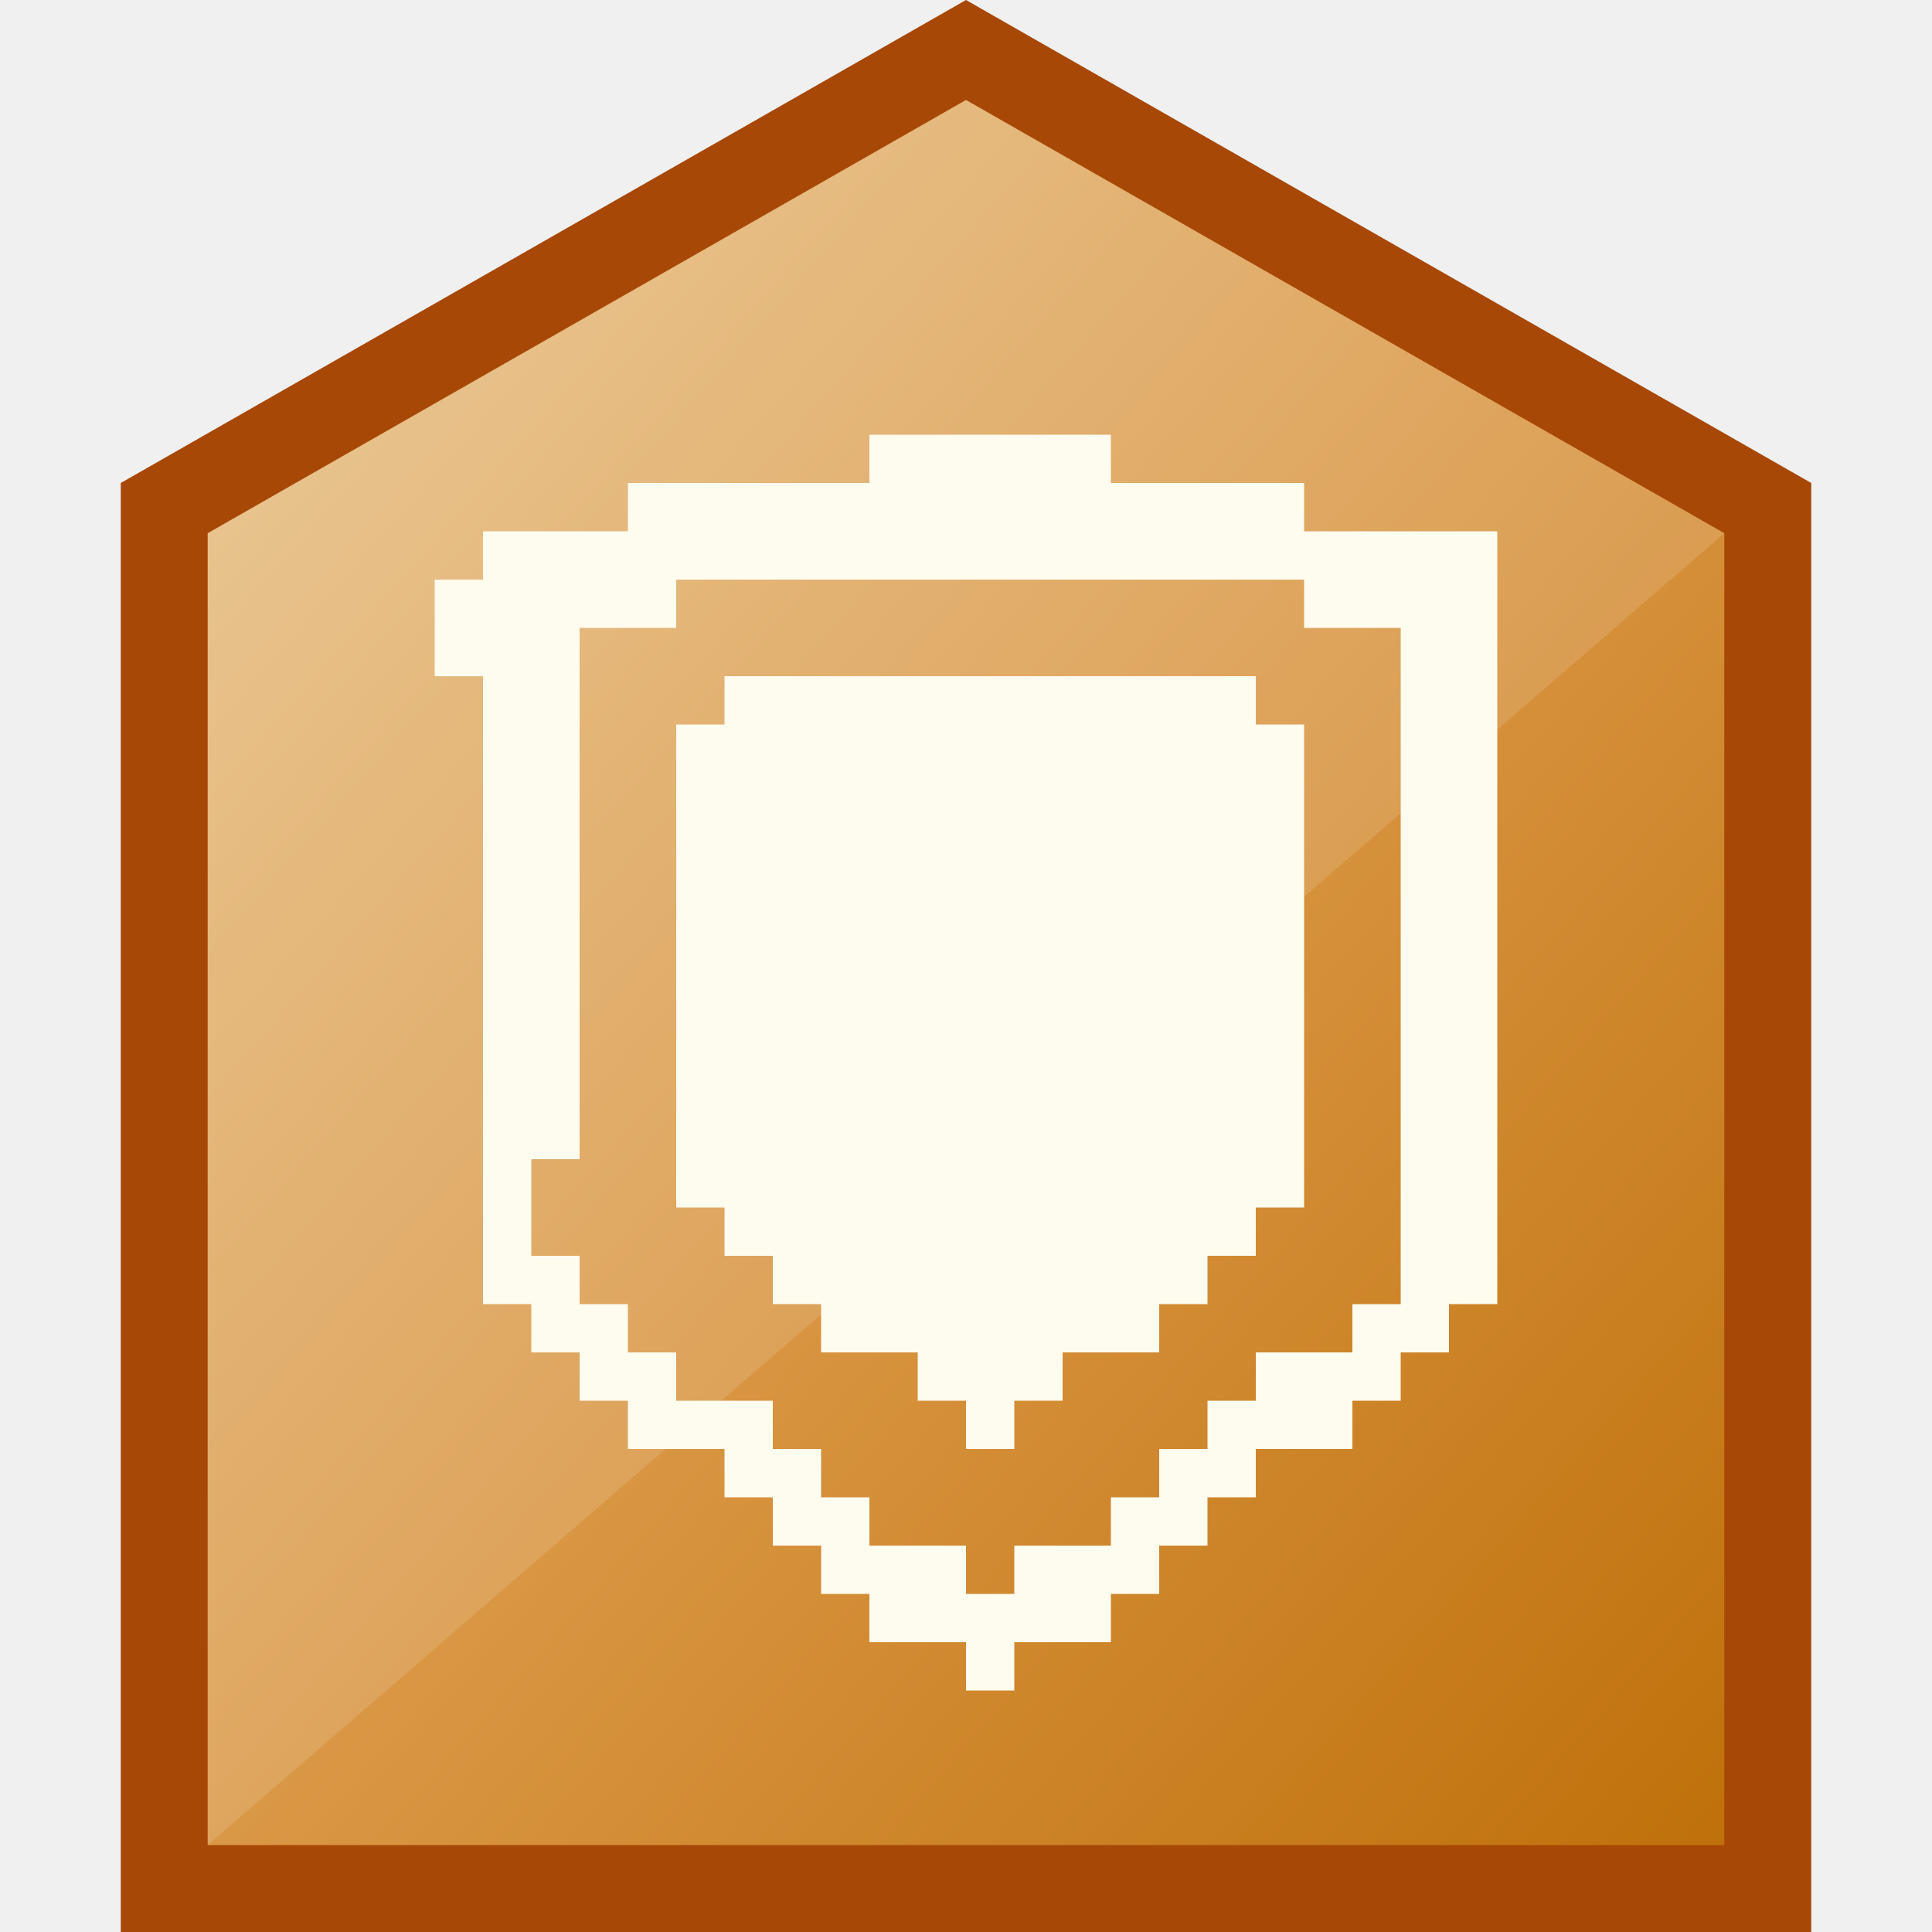
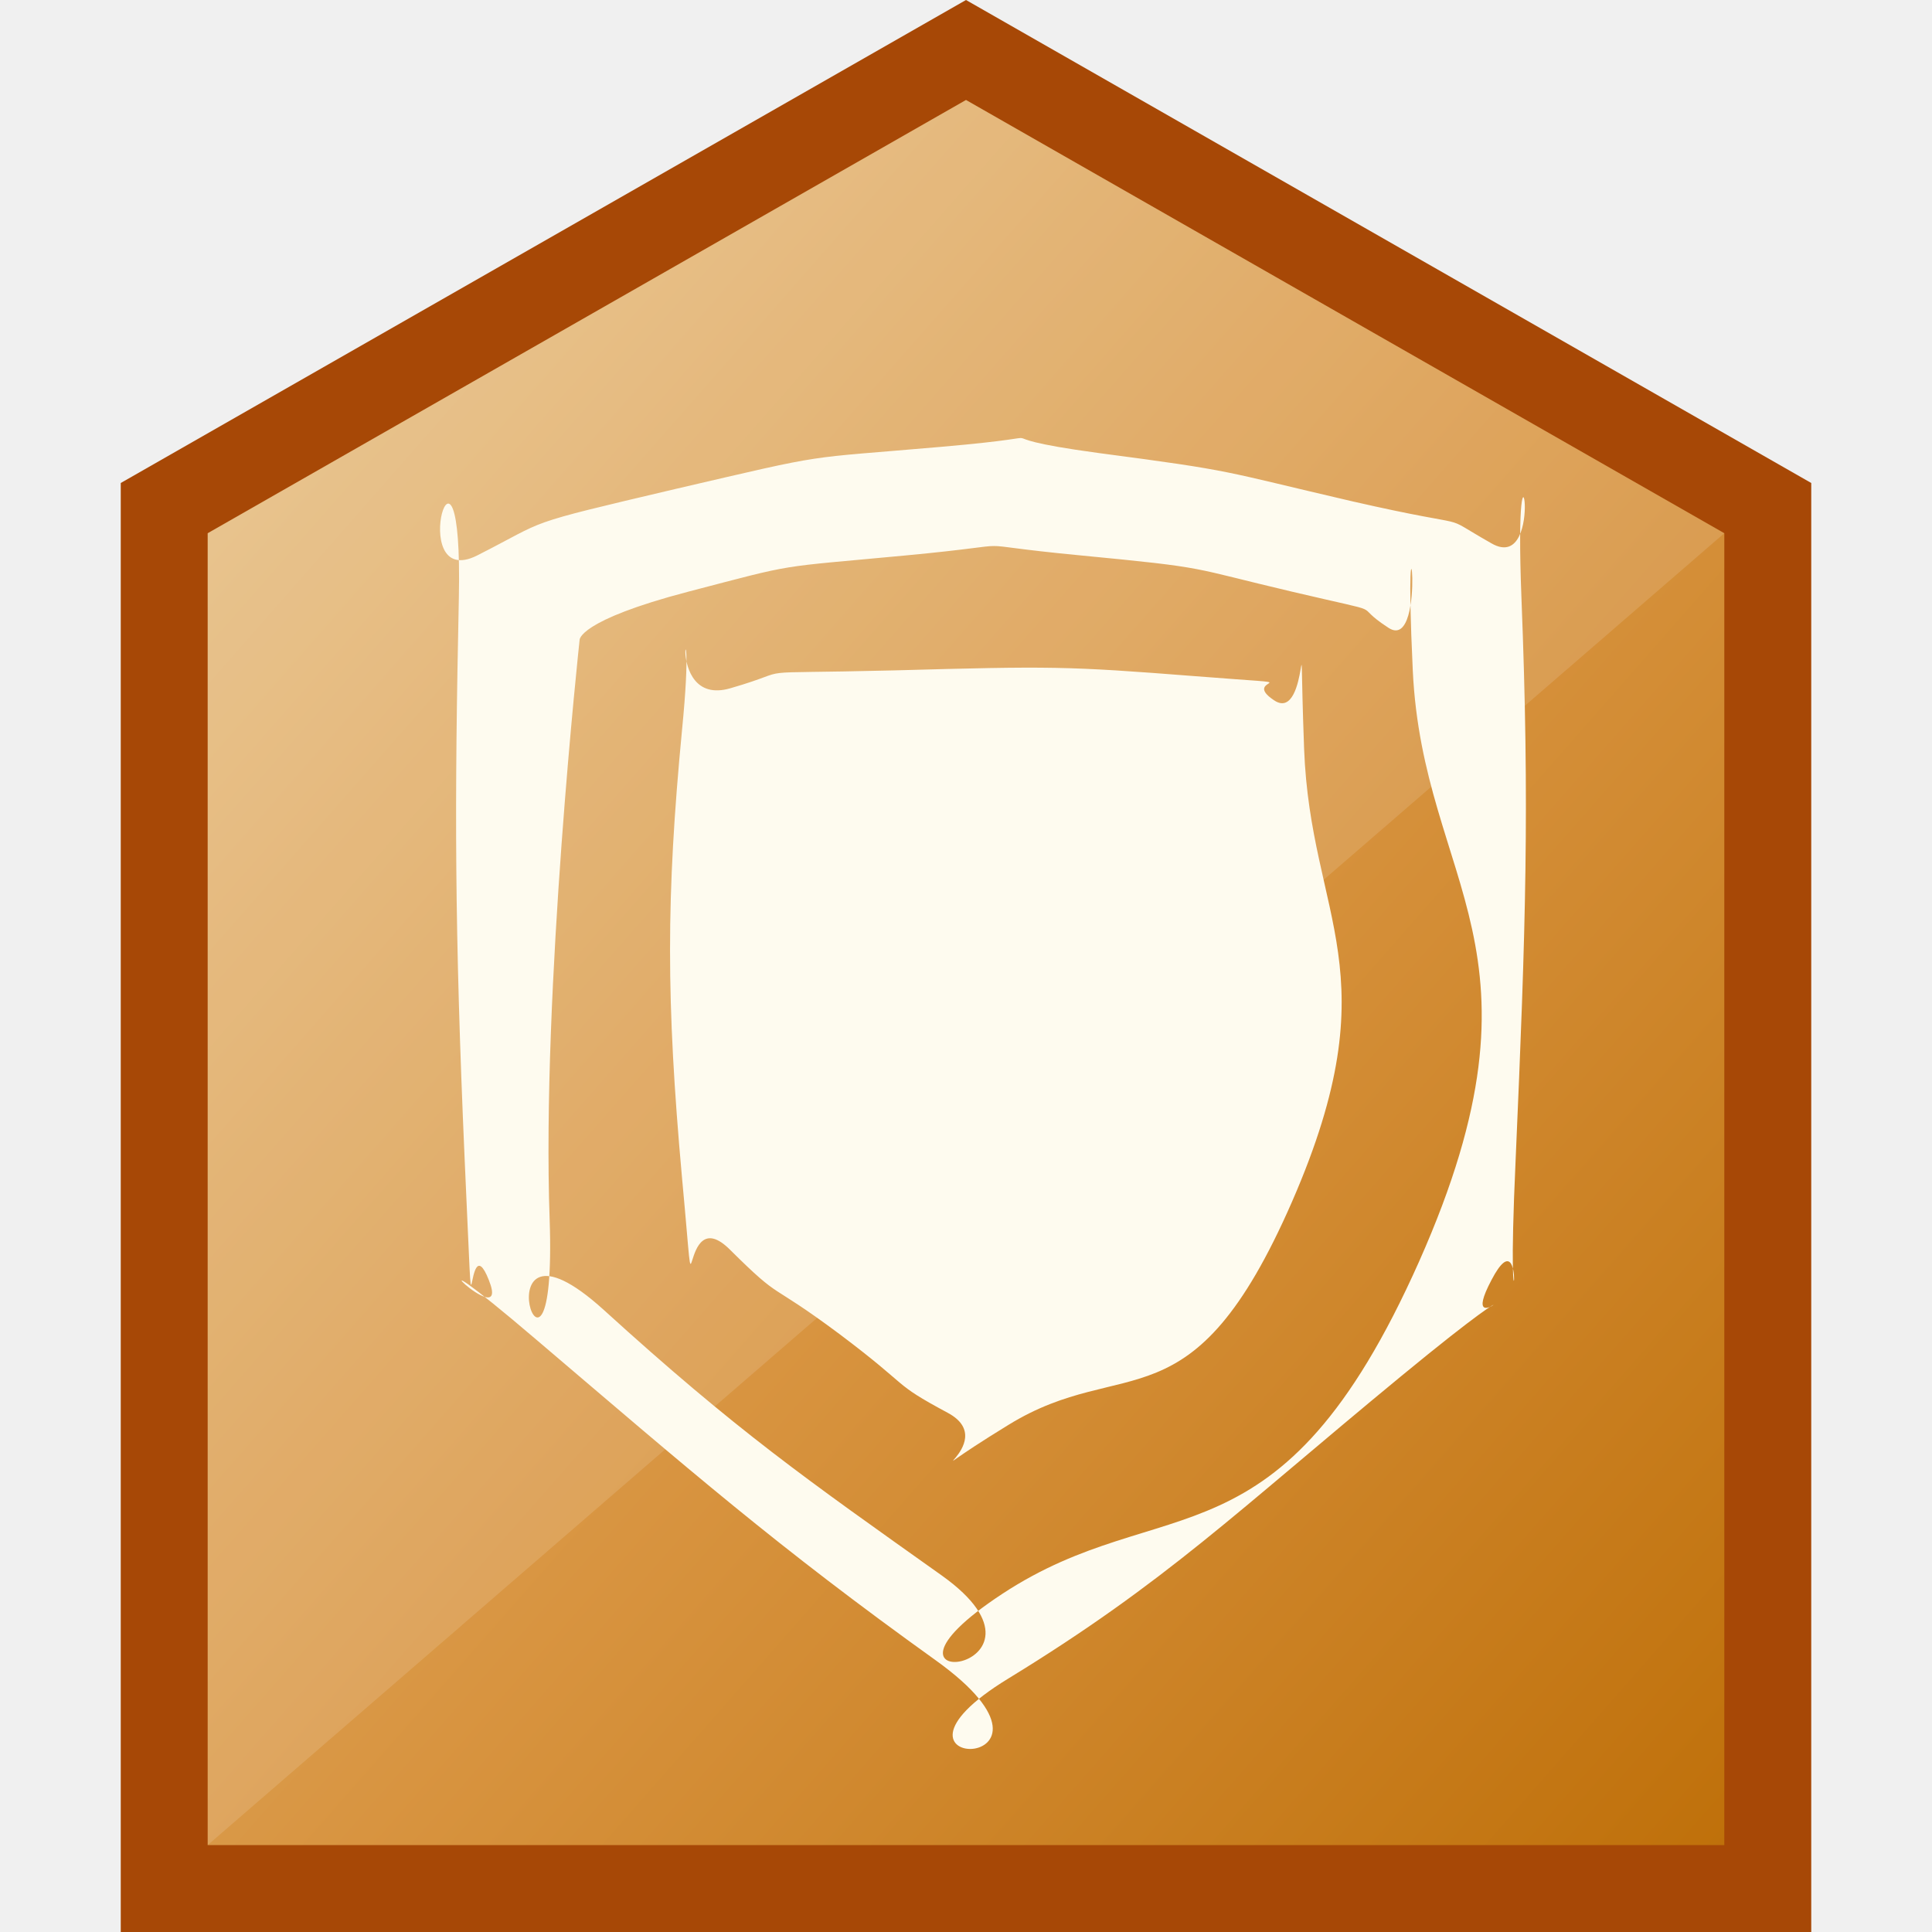
<svg xmlns="http://www.w3.org/2000/svg" viewBox="0 0 40 40" role="img" aria-label="aegis">
  <defs>
    <linearGradient id="b" x1="0" y1="0" x2="1" y2="1">
      <stop offset="0" stop-color="#E9C68F" />
      <stop offset=".55" stop-color="#D89440" />
      <stop offset="1" stop-color="#BF700A" />
    </linearGradient>
  </defs>
  <path fill="#A74806" d="M20 0L37.5 10V40H2.5V10Z" />
  <path fill="url(#b)" d="M20 2.07L35.7 11.04V38.2H4.3V11.04Z" />
  <path fill="#fff" fill-opacity=".13" d="M20 2.07L35.7 11.04L4.3 38.2V11.04Z" />
-   <path fill="#FEFBEF" fill-rule="evenodd" d="M18 9L23 9L23 10L27 10L27 11L31 11L31 27L30 27L30 28L29 28L29 29L28 29L28 30L26 30L26 31L25 31L25 32L24 32L24 33L23 33L23 34L21 34L21 35L20 35L20 34L18 34L18 33L17 33L17 32L16 32L16 31L15 31L15 30L13 30L13 29L12 29L12 28L11 28L11 27L10 27L10 14L9 14L9 12L10 12L10 11L13 11L13 10L18 10L18 9ZM15 12C11.1 12 14 12 14 12L14 13L12 13L12 24L11 24L11 26L12 26L12 27L13 27L13 28L14 28L14 29L16 29L16 30L17 30L17 31L18 31L18 32L20 32L20 33L21 33L21 32L23 32L23 31L24 31L24 30L25 30L25 29L26 29L26 28L28 28L28 27L29 27L29 13L27 13L27 12C27 12 18.9 12 15 12ZM15 14L26 14L26 15L27 15L27 25L26 25L26 26L25 26L25 27L24 27L24 28L22 28L22 29L21 29L21 30L20 30L20 29L19 29L19 28L17 28L17 27L16 27L16 26L15 26L15 25L14 25L14 15L15 15L15 14Z" />
+   <path fill="#FEFBEF" fill-rule="evenodd" d="M19.5 9.25C22.48 8.99 19.86 8.99 22.75 9.38C25.64 9.76 25.24 9.74 28 10.38C30.76 11.01 29.68 10.57 30.88 11.25C32.06 11.93 31.33 8.04 31.5 12.38C31.67 16.71 31.59 19.2 31.38 24C31.16 28.8 31.68 24.97 30.88 26.5C30.07 28.03 32.4 25.7 29 28.5C25.6 31.3 24.15 32.75 20.88 34.75C17.6 36.75 22.69 36.76 19.38 34.38C16.06 32 14.27 30.43 11.12 27.75C7.98 25.07 10.63 27.77 10.12 26.5C9.62 25.23 9.84 28.8 9.62 24C9.41 19.2 9.41 16.62 9.5 12.38C9.59 8.12 8.35 12.27 9.88 11.5C11.4 10.73 10.73 10.89 14 10.12C17.27 9.36 16.52 9.51 19.5 9.25ZM18.75 11.5C15.99 11.76 16.55 11.65 14.25 12.25C11.96 12.85 12 13.25 12 13.25C12 13.25 11.21 20.53 11.38 25.25C11.54 29.97 9.74 24.62 12.5 27.12C15.26 29.63 16.7 30.63 19.5 32.62C22.3 34.62 17.39 35.21 20.75 33C24.11 30.79 26.48 32.63 29.38 26.12C32.27 19.62 29.46 18.34 29.25 13.88C29.04 9.41 29.6 13.55 28.75 13C27.9 12.45 28.92 12.76 26.75 12.25C24.58 11.74 25.09 11.76 22.38 11.5C19.66 11.24 21.51 11.24 18.75 11.5ZM18.5 13.88C21.77 13.79 22.07 13.79 24.75 14C27.43 14.21 25.61 13.99 26.38 14.5C27.14 15.01 26.87 11.97 27 15.5C27.13 19.03 28.83 20.11 26.75 24.88C24.67 29.64 23.3 28.01 20.88 29.5C18.45 30.99 20.82 29.89 19.62 29.25C18.43 28.61 18.91 28.77 17.38 27.62C15.85 26.48 16.23 26.98 15.12 25.88C14.02 24.77 14.46 28.03 14.12 24.38C13.79 20.72 13.79 18.57 14.12 15.12C14.46 11.68 13.64 14.68 15.12 14.25C16.61 13.82 15.23 13.96 18.5 13.88Z" />
</svg>
